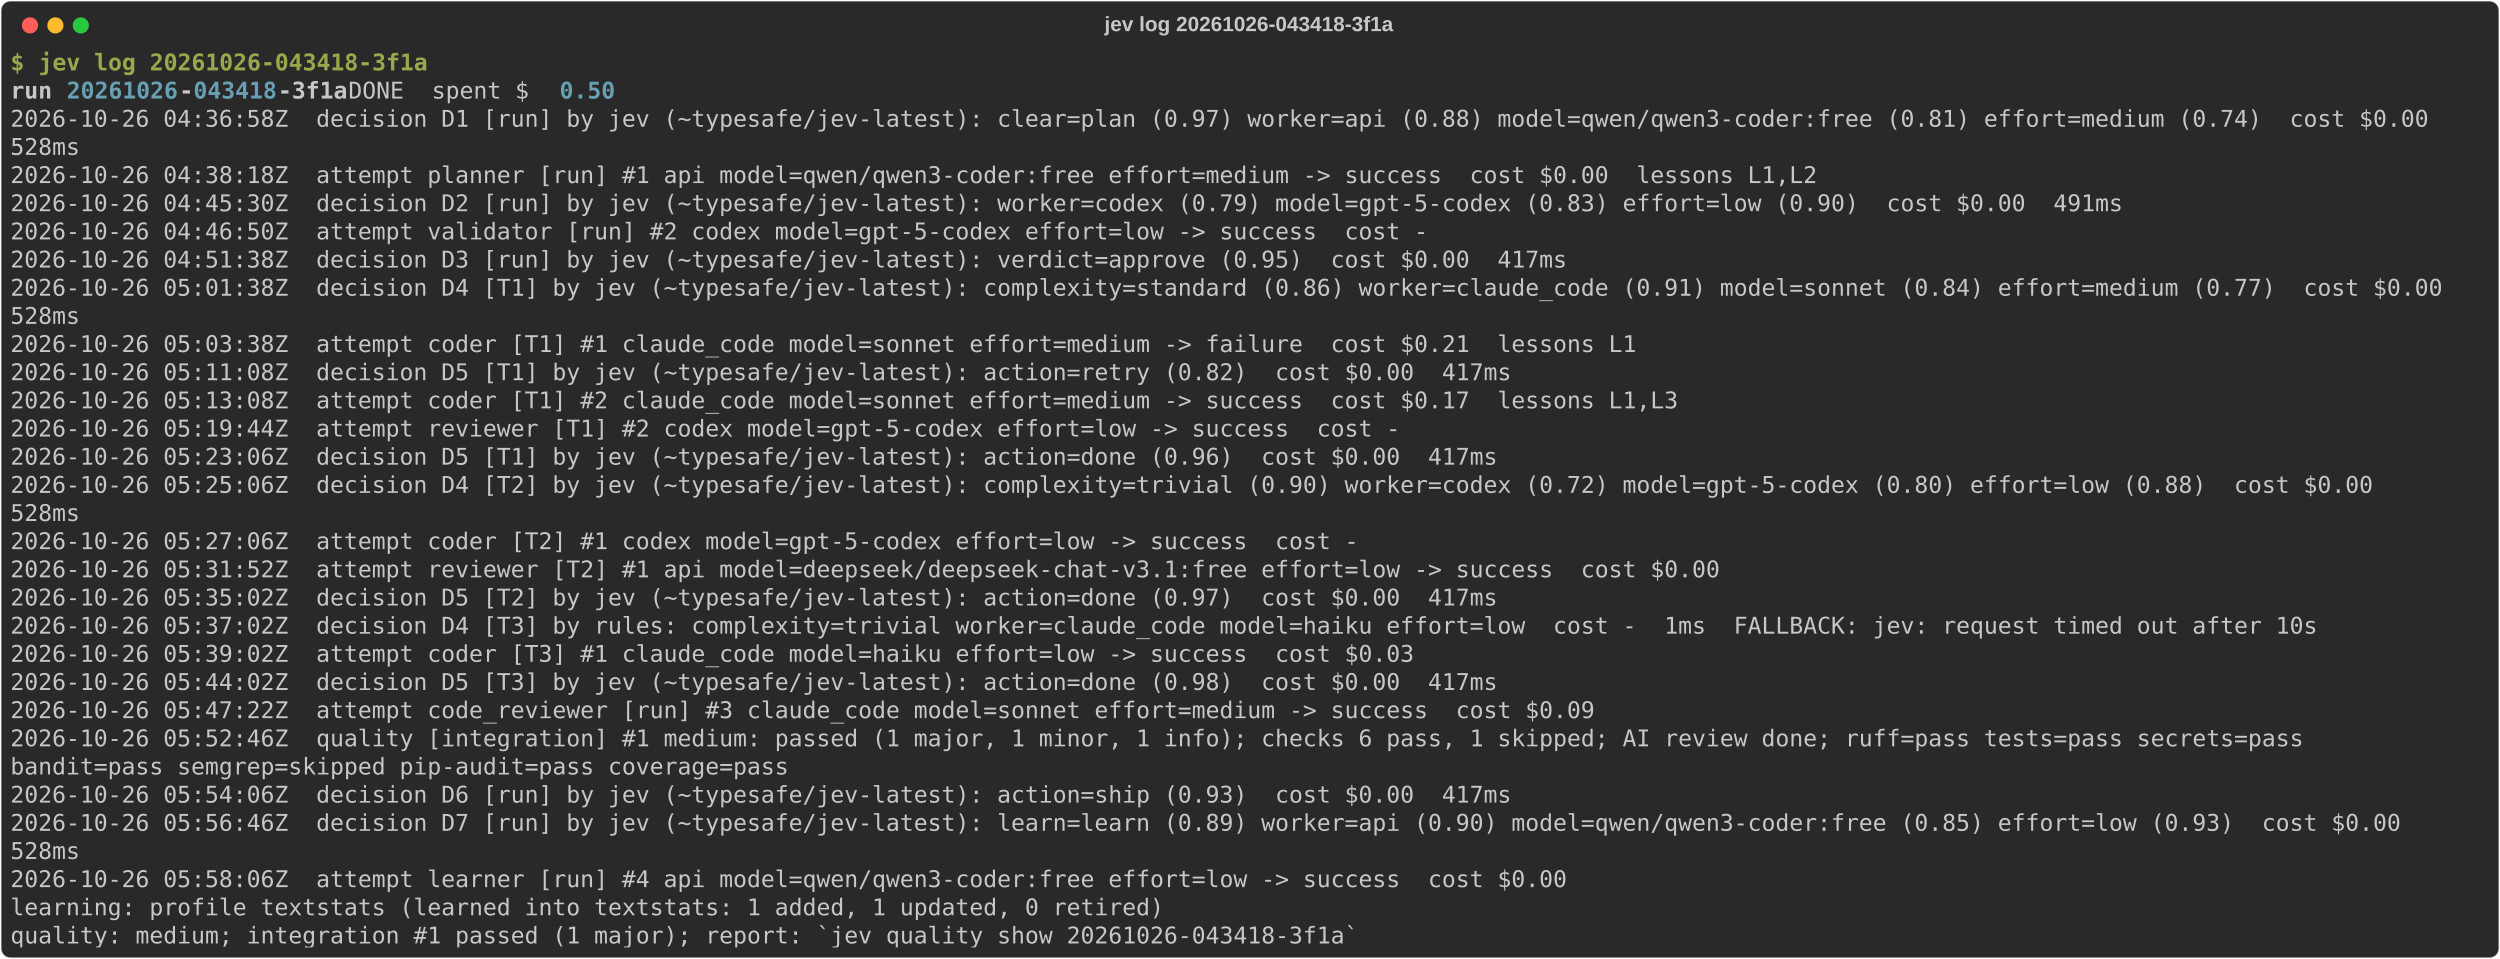
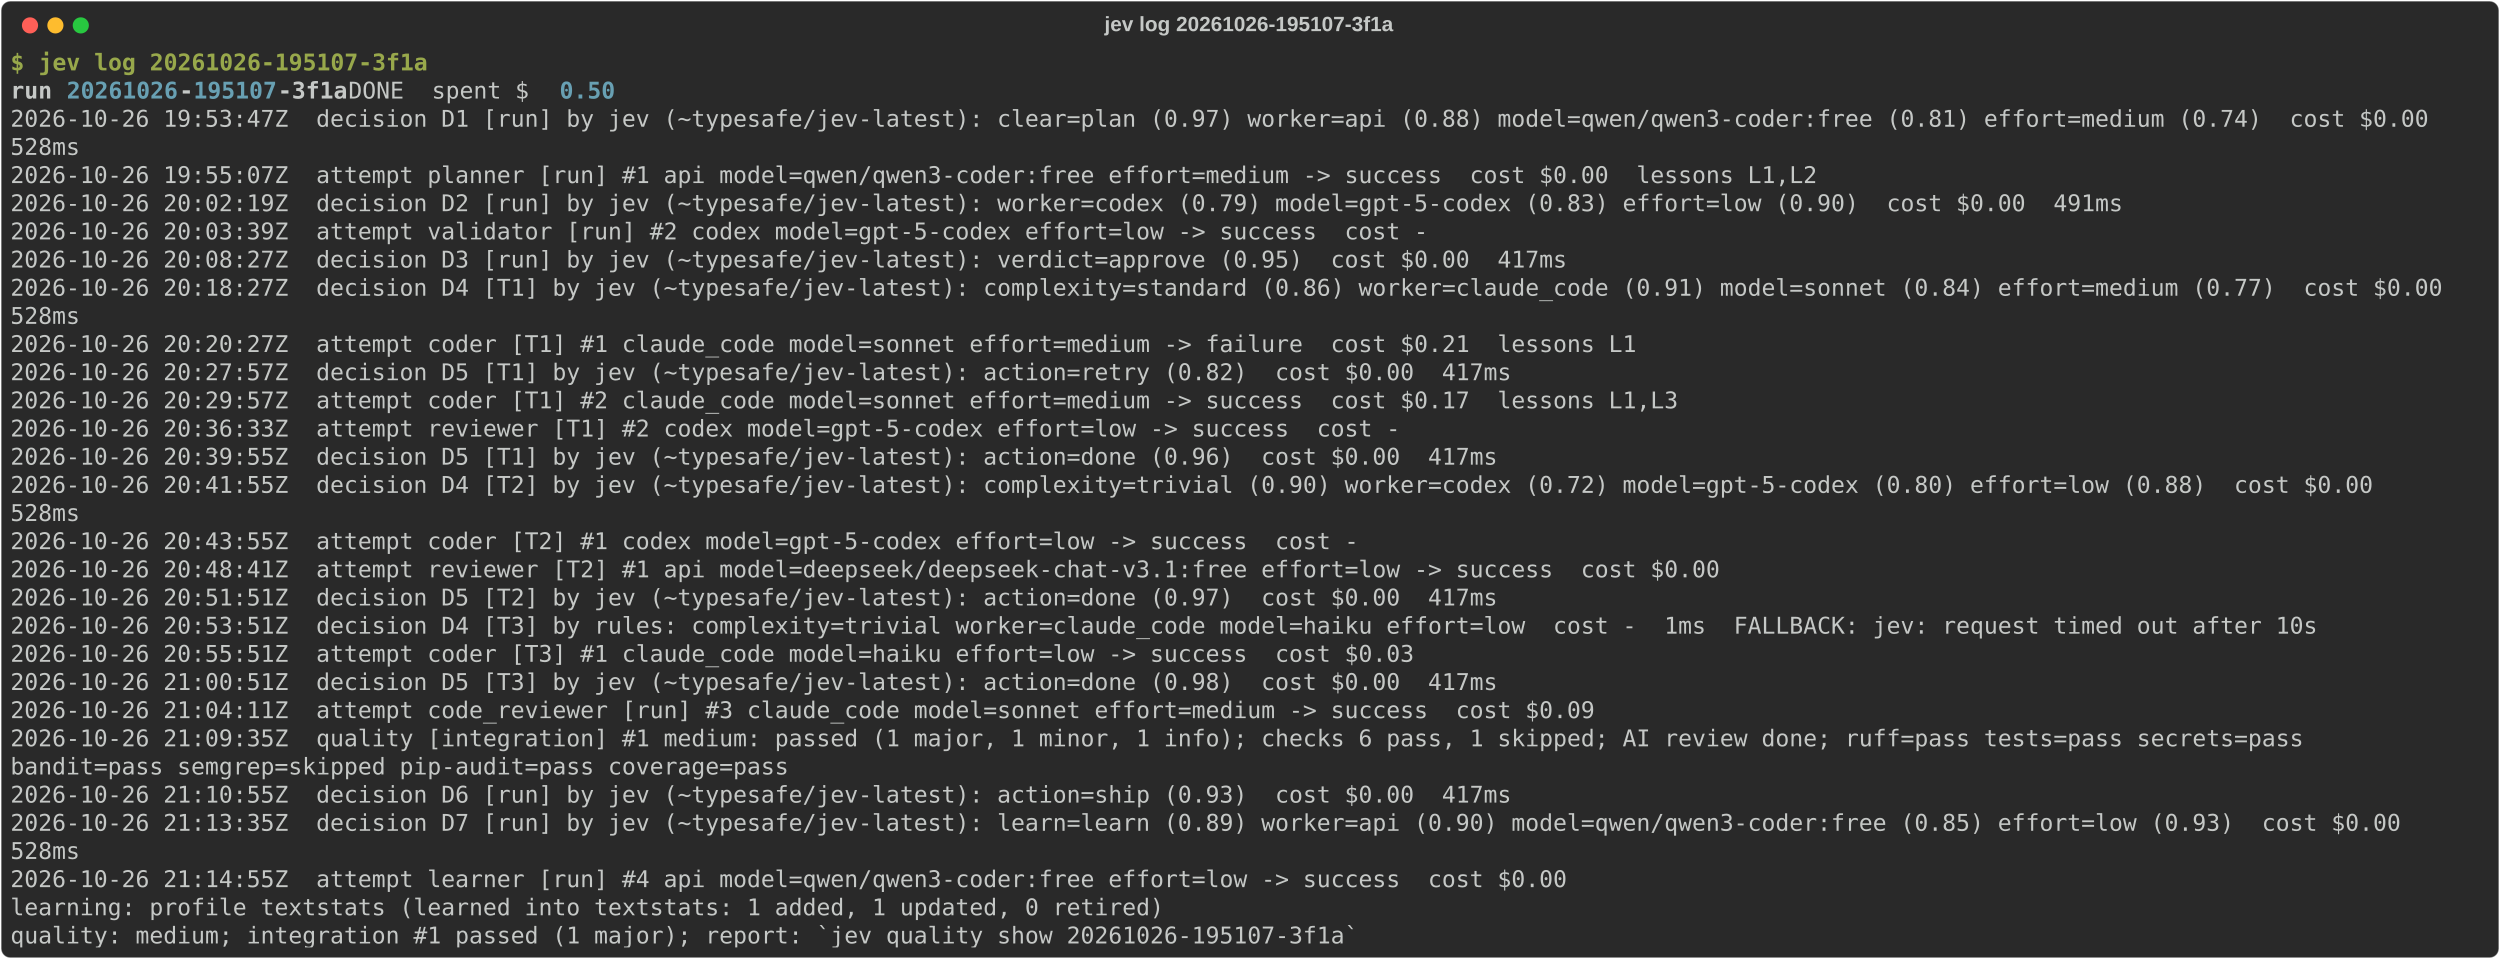
<svg xmlns="http://www.w3.org/2000/svg" class="rich-terminal" viewBox="0 0 2166 830.8">
  <style>

    @font-face {
        font-family: "Fira Code";
        src: local("FiraCode-Regular"),
                url("https://cdnjs.cloudflare.com/ajax/libs/firacode/6.2.0/woff2/FiraCode-Regular.woff2") format("woff2"),
                url("https://cdnjs.cloudflare.com/ajax/libs/firacode/6.2.0/woff/FiraCode-Regular.woff") format("woff");
        font-style: normal;
        font-weight: 400;
    }
    @font-face {
        font-family: "Fira Code";
        src: local("FiraCode-Bold"),
                url("https://cdnjs.cloudflare.com/ajax/libs/firacode/6.2.0/woff2/FiraCode-Bold.woff2") format("woff2"),
                url("https://cdnjs.cloudflare.com/ajax/libs/firacode/6.2.0/woff/FiraCode-Bold.woff") format("woff");
        font-style: bold;
        font-weight: 700;
    }

-     .terminal-2550190115-matrix {
+     .terminal-4123119634-matrix {
        font-family: Fira Code, monospace;
        font-size: 20px;
        line-height: 24.4px;
        font-variant-east-asian: full-width;
    }

-     .terminal-2550190115-title {
+     .terminal-4123119634-title {
        font-size: 18px;
        font-weight: bold;
        font-family: arial;
    }

-     .terminal-2550190115-r1 { fill: #98a84b;font-weight: bold }
- .terminal-2550190115-r2 { fill: #c5c8c6 }
- .terminal-2550190115-r3 { fill: #c5c8c6;font-weight: bold }
- .terminal-2550190115-r4 { fill: #68a0b3;font-weight: bold }
+     .terminal-4123119634-r1 { fill: #98a84b;font-weight: bold }
+ .terminal-4123119634-r2 { fill: #c5c8c6 }
+ .terminal-4123119634-r3 { fill: #c5c8c6;font-weight: bold }
+ .terminal-4123119634-r4 { fill: #68a0b3;font-weight: bold }
    </style>
  <defs>
-     <clipPath id="terminal-2550190115-clip-terminal">
+     <clipPath id="terminal-4123119634-clip-terminal">
      <rect x="0" y="0" width="2146.2" height="779.8" />
    </clipPath>
-     <clipPath id="terminal-2550190115-line-0">
+     <clipPath id="terminal-4123119634-line-0">
      <rect x="0" y="1.5" width="2147.2" height="24.65" />
    </clipPath>
-     <clipPath id="terminal-2550190115-line-1">
+     <clipPath id="terminal-4123119634-line-1">
      <rect x="0" y="25.9" width="2147.2" height="24.65" />
    </clipPath>
-     <clipPath id="terminal-2550190115-line-2">
+     <clipPath id="terminal-4123119634-line-2">
      <rect x="0" y="50.3" width="2147.2" height="24.65" />
    </clipPath>
-     <clipPath id="terminal-2550190115-line-3">
+     <clipPath id="terminal-4123119634-line-3">
      <rect x="0" y="74.7" width="2147.2" height="24.65" />
    </clipPath>
-     <clipPath id="terminal-2550190115-line-4">
+     <clipPath id="terminal-4123119634-line-4">
      <rect x="0" y="99.1" width="2147.2" height="24.65" />
    </clipPath>
-     <clipPath id="terminal-2550190115-line-5">
+     <clipPath id="terminal-4123119634-line-5">
      <rect x="0" y="123.5" width="2147.2" height="24.65" />
    </clipPath>
-     <clipPath id="terminal-2550190115-line-6">
+     <clipPath id="terminal-4123119634-line-6">
      <rect x="0" y="147.9" width="2147.2" height="24.65" />
    </clipPath>
-     <clipPath id="terminal-2550190115-line-7">
+     <clipPath id="terminal-4123119634-line-7">
      <rect x="0" y="172.3" width="2147.2" height="24.65" />
    </clipPath>
-     <clipPath id="terminal-2550190115-line-8">
+     <clipPath id="terminal-4123119634-line-8">
      <rect x="0" y="196.7" width="2147.2" height="24.65" />
    </clipPath>
-     <clipPath id="terminal-2550190115-line-9">
+     <clipPath id="terminal-4123119634-line-9">
      <rect x="0" y="221.1" width="2147.2" height="24.65" />
    </clipPath>
-     <clipPath id="terminal-2550190115-line-10">
+     <clipPath id="terminal-4123119634-line-10">
      <rect x="0" y="245.5" width="2147.2" height="24.65" />
    </clipPath>
-     <clipPath id="terminal-2550190115-line-11">
+     <clipPath id="terminal-4123119634-line-11">
      <rect x="0" y="269.9" width="2147.2" height="24.65" />
    </clipPath>
-     <clipPath id="terminal-2550190115-line-12">
+     <clipPath id="terminal-4123119634-line-12">
      <rect x="0" y="294.3" width="2147.2" height="24.65" />
    </clipPath>
-     <clipPath id="terminal-2550190115-line-13">
+     <clipPath id="terminal-4123119634-line-13">
      <rect x="0" y="318.7" width="2147.2" height="24.65" />
    </clipPath>
-     <clipPath id="terminal-2550190115-line-14">
+     <clipPath id="terminal-4123119634-line-14">
      <rect x="0" y="343.1" width="2147.2" height="24.65" />
    </clipPath>
-     <clipPath id="terminal-2550190115-line-15">
+     <clipPath id="terminal-4123119634-line-15">
      <rect x="0" y="367.5" width="2147.2" height="24.65" />
    </clipPath>
-     <clipPath id="terminal-2550190115-line-16">
+     <clipPath id="terminal-4123119634-line-16">
      <rect x="0" y="391.9" width="2147.2" height="24.65" />
    </clipPath>
-     <clipPath id="terminal-2550190115-line-17">
+     <clipPath id="terminal-4123119634-line-17">
      <rect x="0" y="416.3" width="2147.2" height="24.65" />
    </clipPath>
-     <clipPath id="terminal-2550190115-line-18">
+     <clipPath id="terminal-4123119634-line-18">
      <rect x="0" y="440.7" width="2147.2" height="24.65" />
    </clipPath>
-     <clipPath id="terminal-2550190115-line-19">
+     <clipPath id="terminal-4123119634-line-19">
      <rect x="0" y="465.1" width="2147.2" height="24.65" />
    </clipPath>
-     <clipPath id="terminal-2550190115-line-20">
+     <clipPath id="terminal-4123119634-line-20">
      <rect x="0" y="489.5" width="2147.2" height="24.65" />
    </clipPath>
-     <clipPath id="terminal-2550190115-line-21">
+     <clipPath id="terminal-4123119634-line-21">
      <rect x="0" y="513.9" width="2147.2" height="24.65" />
    </clipPath>
-     <clipPath id="terminal-2550190115-line-22">
+     <clipPath id="terminal-4123119634-line-22">
      <rect x="0" y="538.3" width="2147.2" height="24.65" />
    </clipPath>
-     <clipPath id="terminal-2550190115-line-23">
+     <clipPath id="terminal-4123119634-line-23">
      <rect x="0" y="562.7" width="2147.2" height="24.65" />
    </clipPath>
-     <clipPath id="terminal-2550190115-line-24">
+     <clipPath id="terminal-4123119634-line-24">
      <rect x="0" y="587.1" width="2147.2" height="24.65" />
    </clipPath>
-     <clipPath id="terminal-2550190115-line-25">
+     <clipPath id="terminal-4123119634-line-25">
      <rect x="0" y="611.5" width="2147.2" height="24.65" />
    </clipPath>
-     <clipPath id="terminal-2550190115-line-26">
+     <clipPath id="terminal-4123119634-line-26">
      <rect x="0" y="635.9" width="2147.2" height="24.65" />
    </clipPath>
-     <clipPath id="terminal-2550190115-line-27">
+     <clipPath id="terminal-4123119634-line-27">
      <rect x="0" y="660.3" width="2147.2" height="24.65" />
    </clipPath>
-     <clipPath id="terminal-2550190115-line-28">
+     <clipPath id="terminal-4123119634-line-28">
      <rect x="0" y="684.7" width="2147.2" height="24.65" />
    </clipPath>
-     <clipPath id="terminal-2550190115-line-29">
+     <clipPath id="terminal-4123119634-line-29">
      <rect x="0" y="709.1" width="2147.2" height="24.65" />
    </clipPath>
-     <clipPath id="terminal-2550190115-line-30">
+     <clipPath id="terminal-4123119634-line-30">
      <rect x="0" y="733.5" width="2147.2" height="24.65" />
    </clipPath>
  </defs>
  <rect fill="#292929" stroke="rgba(255,255,255,0.35)" stroke-width="1" x="1" y="1" width="2164" height="828.8" rx="8" />
-   <text class="terminal-2550190115-title" fill="#c5c8c6" text-anchor="middle" x="1082" y="27">jev log 20261026-043418-3f1a</text>
+   <text class="terminal-4123119634-title" fill="#c5c8c6" text-anchor="middle" x="1082" y="27">jev log 20261026-195107-3f1a</text>
  <g transform="translate(26,22)">
    <circle cx="0" cy="0" r="7" fill="#ff5f57" />
    <circle cx="22" cy="0" r="7" fill="#febc2e" />
    <circle cx="44" cy="0" r="7" fill="#28c840" />
  </g>
-   <g transform="translate(9, 41)" clip-path="url(#terminal-2550190115-clip-terminal)">
-     <g class="terminal-2550190115-matrix">
-       <text class="terminal-2550190115-r1" x="0" y="20" textLength="24.4" clip-path="url(#terminal-2550190115-line-0)">$ </text>
-       <text class="terminal-2550190115-r1" x="24.4" y="20" textLength="341.6" clip-path="url(#terminal-2550190115-line-0)">jev log 20261026-043418-3f1a</text>
-       <text class="terminal-2550190115-r2" x="2147.2" y="20" textLength="12.2" clip-path="url(#terminal-2550190115-line-0)">
- </text>
-       <text class="terminal-2550190115-r3" x="0" y="44.4" textLength="48.8" clip-path="url(#terminal-2550190115-line-1)">run </text>
-       <text class="terminal-2550190115-r4" x="48.8" y="44.4" textLength="97.6" clip-path="url(#terminal-2550190115-line-1)">20261026</text>
-       <text class="terminal-2550190115-r3" x="146.4" y="44.4" textLength="12.2" clip-path="url(#terminal-2550190115-line-1)">-</text>
-       <text class="terminal-2550190115-r4" x="158.6" y="44.4" textLength="73.2" clip-path="url(#terminal-2550190115-line-1)">043418</text>
-       <text class="terminal-2550190115-r3" x="231.8" y="44.4" textLength="61" clip-path="url(#terminal-2550190115-line-1)">-3f1a</text>
-       <text class="terminal-2550190115-r2" x="292.8" y="44.4" textLength="183" clip-path="url(#terminal-2550190115-line-1)">  DONE  spent $</text>
-       <text class="terminal-2550190115-r4" x="475.8" y="44.4" textLength="48.8" clip-path="url(#terminal-2550190115-line-1)">0.50</text>
-       <text class="terminal-2550190115-r2" x="2147.2" y="44.4" textLength="12.2" clip-path="url(#terminal-2550190115-line-1)">
- </text>
-       <text class="terminal-2550190115-r2" x="0" y="68.8" textLength="2147.2" clip-path="url(#terminal-2550190115-line-2)">2026-10-26 04:36:58Z  decision D1 [run] by jev (~typesafe/jev-latest): clear=plan (0.97) worker=api (0.88) model=qwen/qwen3-coder:free (0.81) effort=medium (0.74)  cost $0.00  </text>
-       <text class="terminal-2550190115-r2" x="2147.2" y="68.8" textLength="12.2" clip-path="url(#terminal-2550190115-line-2)">
- </text>
-       <text class="terminal-2550190115-r2" x="0" y="93.2" textLength="61" clip-path="url(#terminal-2550190115-line-3)">528ms</text>
-       <text class="terminal-2550190115-r2" x="2147.2" y="93.2" textLength="12.2" clip-path="url(#terminal-2550190115-line-3)">
- </text>
-       <text class="terminal-2550190115-r2" x="0" y="117.6" textLength="1586" clip-path="url(#terminal-2550190115-line-4)">2026-10-26 04:38:18Z  attempt planner [run] #1 api model=qwen/qwen3-coder:free effort=medium -&gt; success  cost $0.00  lessons L1,L2</text>
-       <text class="terminal-2550190115-r2" x="2147.2" y="117.6" textLength="12.2" clip-path="url(#terminal-2550190115-line-4)">
- </text>
-       <text class="terminal-2550190115-r2" x="0" y="142" textLength="1854.4" clip-path="url(#terminal-2550190115-line-5)">2026-10-26 04:45:30Z  decision D2 [run] by jev (~typesafe/jev-latest): worker=codex (0.79) model=gpt-5-codex (0.83) effort=low (0.90)  cost $0.00  491ms</text>
-       <text class="terminal-2550190115-r2" x="2147.2" y="142" textLength="12.2" clip-path="url(#terminal-2550190115-line-5)">
- </text>
-       <text class="terminal-2550190115-r2" x="0" y="166.4" textLength="1244.4" clip-path="url(#terminal-2550190115-line-6)">2026-10-26 04:46:50Z  attempt validator [run] #2 codex model=gpt-5-codex effort=low -&gt; success  cost -</text>
-       <text class="terminal-2550190115-r2" x="2147.2" y="166.4" textLength="12.2" clip-path="url(#terminal-2550190115-line-6)">
- </text>
-       <text class="terminal-2550190115-r2" x="0" y="190.8" textLength="1366.4" clip-path="url(#terminal-2550190115-line-7)">2026-10-26 04:51:38Z  decision D3 [run] by jev (~typesafe/jev-latest): verdict=approve (0.95)  cost $0.00  417ms</text>
-       <text class="terminal-2550190115-r2" x="2147.2" y="190.8" textLength="12.2" clip-path="url(#terminal-2550190115-line-7)">
- </text>
-       <text class="terminal-2550190115-r2" x="0" y="215.2" textLength="2147.2" clip-path="url(#terminal-2550190115-line-8)">2026-10-26 05:01:38Z  decision D4 [T1] by jev (~typesafe/jev-latest): complexity=standard (0.86) worker=claude_code (0.91) model=sonnet (0.84) effort=medium (0.77)  cost $0.00 </text>
-       <text class="terminal-2550190115-r2" x="2147.2" y="215.2" textLength="12.2" clip-path="url(#terminal-2550190115-line-8)">
- </text>
-       <text class="terminal-2550190115-r2" x="0" y="239.6" textLength="61" clip-path="url(#terminal-2550190115-line-9)">528ms</text>
-       <text class="terminal-2550190115-r2" x="2147.2" y="239.6" textLength="12.2" clip-path="url(#terminal-2550190115-line-9)">
- </text>
-       <text class="terminal-2550190115-r2" x="0" y="264" textLength="1427.4" clip-path="url(#terminal-2550190115-line-10)">2026-10-26 05:03:38Z  attempt coder [T1] #1 claude_code model=sonnet effort=medium -&gt; failure  cost $0.21  lessons L1</text>
-       <text class="terminal-2550190115-r2" x="2147.2" y="264" textLength="12.2" clip-path="url(#terminal-2550190115-line-10)">
- </text>
-       <text class="terminal-2550190115-r2" x="0" y="288.4" textLength="1317.6" clip-path="url(#terminal-2550190115-line-11)">2026-10-26 05:11:08Z  decision D5 [T1] by jev (~typesafe/jev-latest): action=retry (0.82)  cost $0.00  417ms</text>
-       <text class="terminal-2550190115-r2" x="2147.2" y="288.4" textLength="12.2" clip-path="url(#terminal-2550190115-line-11)">
- </text>
-       <text class="terminal-2550190115-r2" x="0" y="312.8" textLength="1464" clip-path="url(#terminal-2550190115-line-12)">2026-10-26 05:13:08Z  attempt coder [T1] #2 claude_code model=sonnet effort=medium -&gt; success  cost $0.17  lessons L1,L3</text>
-       <text class="terminal-2550190115-r2" x="2147.2" y="312.8" textLength="12.2" clip-path="url(#terminal-2550190115-line-12)">
- </text>
-       <text class="terminal-2550190115-r2" x="0" y="337.2" textLength="1220" clip-path="url(#terminal-2550190115-line-13)">2026-10-26 05:19:44Z  attempt reviewer [T1] #2 codex model=gpt-5-codex effort=low -&gt; success  cost -</text>
-       <text class="terminal-2550190115-r2" x="2147.2" y="337.2" textLength="12.2" clip-path="url(#terminal-2550190115-line-13)">
- </text>
-       <text class="terminal-2550190115-r2" x="0" y="361.6" textLength="1305.4" clip-path="url(#terminal-2550190115-line-14)">2026-10-26 05:23:06Z  decision D5 [T1] by jev (~typesafe/jev-latest): action=done (0.96)  cost $0.00  417ms</text>
-       <text class="terminal-2550190115-r2" x="2147.2" y="361.6" textLength="12.2" clip-path="url(#terminal-2550190115-line-14)">
- </text>
-       <text class="terminal-2550190115-r2" x="0" y="386" textLength="2098.4" clip-path="url(#terminal-2550190115-line-15)">2026-10-26 05:25:06Z  decision D4 [T2] by jev (~typesafe/jev-latest): complexity=trivial (0.90) worker=codex (0.72) model=gpt-5-codex (0.80) effort=low (0.88)  cost $0.00  </text>
-       <text class="terminal-2550190115-r2" x="2147.2" y="386" textLength="12.2" clip-path="url(#terminal-2550190115-line-15)">
- </text>
-       <text class="terminal-2550190115-r2" x="0" y="410.4" textLength="61" clip-path="url(#terminal-2550190115-line-16)">528ms</text>
-       <text class="terminal-2550190115-r2" x="2147.2" y="410.4" textLength="12.2" clip-path="url(#terminal-2550190115-line-16)">
- </text>
-       <text class="terminal-2550190115-r2" x="0" y="434.8" textLength="1183.4" clip-path="url(#terminal-2550190115-line-17)">2026-10-26 05:27:06Z  attempt coder [T2] #1 codex model=gpt-5-codex effort=low -&gt; success  cost -</text>
-       <text class="terminal-2550190115-r2" x="2147.2" y="434.8" textLength="12.2" clip-path="url(#terminal-2550190115-line-17)">
- </text>
-       <text class="terminal-2550190115-r2" x="0" y="459.2" textLength="1500.6" clip-path="url(#terminal-2550190115-line-18)">2026-10-26 05:31:52Z  attempt reviewer [T2] #1 api model=deepseek/deepseek-chat-v3.1:free effort=low -&gt; success  cost $0.00</text>
-       <text class="terminal-2550190115-r2" x="2147.2" y="459.2" textLength="12.2" clip-path="url(#terminal-2550190115-line-18)">
- </text>
-       <text class="terminal-2550190115-r2" x="0" y="483.6" textLength="1305.4" clip-path="url(#terminal-2550190115-line-19)">2026-10-26 05:35:02Z  decision D5 [T2] by jev (~typesafe/jev-latest): action=done (0.97)  cost $0.00  417ms</text>
-       <text class="terminal-2550190115-r2" x="2147.2" y="483.6" textLength="12.2" clip-path="url(#terminal-2550190115-line-19)">
- </text>
-       <text class="terminal-2550190115-r2" x="0" y="508" textLength="2025.2" clip-path="url(#terminal-2550190115-line-20)">2026-10-26 05:37:02Z  decision D4 [T3] by rules: complexity=trivial worker=claude_code model=haiku effort=low  cost -  1ms  FALLBACK: jev: request timed out after 10s</text>
-       <text class="terminal-2550190115-r2" x="2147.2" y="508" textLength="12.2" clip-path="url(#terminal-2550190115-line-20)">
- </text>
-       <text class="terminal-2550190115-r2" x="0" y="532.4" textLength="1232.2" clip-path="url(#terminal-2550190115-line-21)">2026-10-26 05:39:02Z  attempt coder [T3] #1 claude_code model=haiku effort=low -&gt; success  cost $0.03</text>
-       <text class="terminal-2550190115-r2" x="2147.2" y="532.4" textLength="12.2" clip-path="url(#terminal-2550190115-line-21)">
- </text>
-       <text class="terminal-2550190115-r2" x="0" y="556.8" textLength="1305.4" clip-path="url(#terminal-2550190115-line-22)">2026-10-26 05:44:02Z  decision D5 [T3] by jev (~typesafe/jev-latest): action=done (0.98)  cost $0.00  417ms</text>
-       <text class="terminal-2550190115-r2" x="2147.2" y="556.8" textLength="12.2" clip-path="url(#terminal-2550190115-line-22)">
- </text>
-       <text class="terminal-2550190115-r2" x="0" y="581.2" textLength="1390.8" clip-path="url(#terminal-2550190115-line-23)">2026-10-26 05:47:22Z  attempt code_reviewer [run] #3 claude_code model=sonnet effort=medium -&gt; success  cost $0.09</text>
-       <text class="terminal-2550190115-r2" x="2147.2" y="581.2" textLength="12.2" clip-path="url(#terminal-2550190115-line-23)">
- </text>
-       <text class="terminal-2550190115-r2" x="0" y="605.6" textLength="2025.2" clip-path="url(#terminal-2550190115-line-24)">2026-10-26 05:52:46Z  quality [integration] #1 medium: passed (1 major, 1 minor, 1 info); checks 6 pass, 1 skipped; AI review done; ruff=pass tests=pass secrets=pass </text>
-       <text class="terminal-2550190115-r2" x="2147.2" y="605.6" textLength="12.2" clip-path="url(#terminal-2550190115-line-24)">
- </text>
-       <text class="terminal-2550190115-r2" x="0" y="630" textLength="683.2" clip-path="url(#terminal-2550190115-line-25)">bandit=pass semgrep=skipped pip-audit=pass coverage=pass</text>
-       <text class="terminal-2550190115-r2" x="2147.2" y="630" textLength="12.2" clip-path="url(#terminal-2550190115-line-25)">
- </text>
-       <text class="terminal-2550190115-r2" x="0" y="654.4" textLength="1317.6" clip-path="url(#terminal-2550190115-line-26)">2026-10-26 05:54:06Z  decision D6 [run] by jev (~typesafe/jev-latest): action=ship (0.93)  cost $0.00  417ms</text>
-       <text class="terminal-2550190115-r2" x="2147.2" y="654.4" textLength="12.2" clip-path="url(#terminal-2550190115-line-26)">
- </text>
-       <text class="terminal-2550190115-r2" x="0" y="678.8" textLength="2122.8" clip-path="url(#terminal-2550190115-line-27)">2026-10-26 05:56:46Z  decision D7 [run] by jev (~typesafe/jev-latest): learn=learn (0.89) worker=api (0.90) model=qwen/qwen3-coder:free (0.85) effort=low (0.93)  cost $0.00  </text>
-       <text class="terminal-2550190115-r2" x="2147.2" y="678.8" textLength="12.2" clip-path="url(#terminal-2550190115-line-27)">
- </text>
-       <text class="terminal-2550190115-r2" x="0" y="703.2" textLength="61" clip-path="url(#terminal-2550190115-line-28)">528ms</text>
-       <text class="terminal-2550190115-r2" x="2147.2" y="703.2" textLength="12.2" clip-path="url(#terminal-2550190115-line-28)">
- </text>
-       <text class="terminal-2550190115-r2" x="0" y="727.6" textLength="1366.4" clip-path="url(#terminal-2550190115-line-29)">2026-10-26 05:58:06Z  attempt learner [run] #4 api model=qwen/qwen3-coder:free effort=low -&gt; success  cost $0.00</text>
-       <text class="terminal-2550190115-r2" x="2147.2" y="727.6" textLength="12.2" clip-path="url(#terminal-2550190115-line-29)">
- </text>
-       <text class="terminal-2550190115-r2" x="0" y="752" textLength="1012.6" clip-path="url(#terminal-2550190115-line-30)">learning: profile textstats (learned into textstats: 1 added, 1 updated, 0 retired)</text>
-       <text class="terminal-2550190115-r2" x="2147.2" y="752" textLength="12.2" clip-path="url(#terminal-2550190115-line-30)">
- </text>
-       <text class="terminal-2550190115-r2" x="0" y="776.4" textLength="1183.4" clip-path="url(#terminal-2550190115-line-31)">quality: medium; integration #1 passed (1 major); report: `jev quality show 20261026-043418-3f1a`</text>
-       <text class="terminal-2550190115-r2" x="2147.2" y="776.4" textLength="12.2" clip-path="url(#terminal-2550190115-line-31)">
+   <g transform="translate(9, 41)" clip-path="url(#terminal-4123119634-clip-terminal)">
+     <g class="terminal-4123119634-matrix">
+       <text class="terminal-4123119634-r1" x="0" y="20" textLength="24.4" clip-path="url(#terminal-4123119634-line-0)">$ </text>
+       <text class="terminal-4123119634-r1" x="24.4" y="20" textLength="341.6" clip-path="url(#terminal-4123119634-line-0)">jev log 20261026-195107-3f1a</text>
+       <text class="terminal-4123119634-r2" x="2147.2" y="20" textLength="12.2" clip-path="url(#terminal-4123119634-line-0)">
+ </text>
+       <text class="terminal-4123119634-r3" x="0" y="44.4" textLength="48.8" clip-path="url(#terminal-4123119634-line-1)">run </text>
+       <text class="terminal-4123119634-r4" x="48.8" y="44.4" textLength="97.6" clip-path="url(#terminal-4123119634-line-1)">20261026</text>
+       <text class="terminal-4123119634-r3" x="146.4" y="44.4" textLength="12.2" clip-path="url(#terminal-4123119634-line-1)">-</text>
+       <text class="terminal-4123119634-r4" x="158.6" y="44.4" textLength="73.2" clip-path="url(#terminal-4123119634-line-1)">195107</text>
+       <text class="terminal-4123119634-r3" x="231.8" y="44.4" textLength="61" clip-path="url(#terminal-4123119634-line-1)">-3f1a</text>
+       <text class="terminal-4123119634-r2" x="292.8" y="44.4" textLength="183" clip-path="url(#terminal-4123119634-line-1)">  DONE  spent $</text>
+       <text class="terminal-4123119634-r4" x="475.8" y="44.4" textLength="48.8" clip-path="url(#terminal-4123119634-line-1)">0.50</text>
+       <text class="terminal-4123119634-r2" x="2147.2" y="44.4" textLength="12.2" clip-path="url(#terminal-4123119634-line-1)">
+ </text>
+       <text class="terminal-4123119634-r2" x="0" y="68.8" textLength="2147.2" clip-path="url(#terminal-4123119634-line-2)">2026-10-26 19:53:47Z  decision D1 [run] by jev (~typesafe/jev-latest): clear=plan (0.97) worker=api (0.88) model=qwen/qwen3-coder:free (0.81) effort=medium (0.74)  cost $0.00  </text>
+       <text class="terminal-4123119634-r2" x="2147.2" y="68.8" textLength="12.2" clip-path="url(#terminal-4123119634-line-2)">
+ </text>
+       <text class="terminal-4123119634-r2" x="0" y="93.2" textLength="61" clip-path="url(#terminal-4123119634-line-3)">528ms</text>
+       <text class="terminal-4123119634-r2" x="2147.2" y="93.2" textLength="12.2" clip-path="url(#terminal-4123119634-line-3)">
+ </text>
+       <text class="terminal-4123119634-r2" x="0" y="117.6" textLength="1586" clip-path="url(#terminal-4123119634-line-4)">2026-10-26 19:55:07Z  attempt planner [run] #1 api model=qwen/qwen3-coder:free effort=medium -&gt; success  cost $0.00  lessons L1,L2</text>
+       <text class="terminal-4123119634-r2" x="2147.2" y="117.6" textLength="12.2" clip-path="url(#terminal-4123119634-line-4)">
+ </text>
+       <text class="terminal-4123119634-r2" x="0" y="142" textLength="1854.4" clip-path="url(#terminal-4123119634-line-5)">2026-10-26 20:02:19Z  decision D2 [run] by jev (~typesafe/jev-latest): worker=codex (0.79) model=gpt-5-codex (0.83) effort=low (0.90)  cost $0.00  491ms</text>
+       <text class="terminal-4123119634-r2" x="2147.2" y="142" textLength="12.2" clip-path="url(#terminal-4123119634-line-5)">
+ </text>
+       <text class="terminal-4123119634-r2" x="0" y="166.4" textLength="1244.4" clip-path="url(#terminal-4123119634-line-6)">2026-10-26 20:03:39Z  attempt validator [run] #2 codex model=gpt-5-codex effort=low -&gt; success  cost -</text>
+       <text class="terminal-4123119634-r2" x="2147.2" y="166.4" textLength="12.2" clip-path="url(#terminal-4123119634-line-6)">
+ </text>
+       <text class="terminal-4123119634-r2" x="0" y="190.8" textLength="1366.4" clip-path="url(#terminal-4123119634-line-7)">2026-10-26 20:08:27Z  decision D3 [run] by jev (~typesafe/jev-latest): verdict=approve (0.95)  cost $0.00  417ms</text>
+       <text class="terminal-4123119634-r2" x="2147.2" y="190.8" textLength="12.2" clip-path="url(#terminal-4123119634-line-7)">
+ </text>
+       <text class="terminal-4123119634-r2" x="0" y="215.2" textLength="2147.2" clip-path="url(#terminal-4123119634-line-8)">2026-10-26 20:18:27Z  decision D4 [T1] by jev (~typesafe/jev-latest): complexity=standard (0.86) worker=claude_code (0.91) model=sonnet (0.84) effort=medium (0.77)  cost $0.00 </text>
+       <text class="terminal-4123119634-r2" x="2147.2" y="215.2" textLength="12.2" clip-path="url(#terminal-4123119634-line-8)">
+ </text>
+       <text class="terminal-4123119634-r2" x="0" y="239.6" textLength="61" clip-path="url(#terminal-4123119634-line-9)">528ms</text>
+       <text class="terminal-4123119634-r2" x="2147.2" y="239.6" textLength="12.2" clip-path="url(#terminal-4123119634-line-9)">
+ </text>
+       <text class="terminal-4123119634-r2" x="0" y="264" textLength="1427.4" clip-path="url(#terminal-4123119634-line-10)">2026-10-26 20:20:27Z  attempt coder [T1] #1 claude_code model=sonnet effort=medium -&gt; failure  cost $0.21  lessons L1</text>
+       <text class="terminal-4123119634-r2" x="2147.2" y="264" textLength="12.2" clip-path="url(#terminal-4123119634-line-10)">
+ </text>
+       <text class="terminal-4123119634-r2" x="0" y="288.4" textLength="1317.6" clip-path="url(#terminal-4123119634-line-11)">2026-10-26 20:27:57Z  decision D5 [T1] by jev (~typesafe/jev-latest): action=retry (0.82)  cost $0.00  417ms</text>
+       <text class="terminal-4123119634-r2" x="2147.2" y="288.4" textLength="12.2" clip-path="url(#terminal-4123119634-line-11)">
+ </text>
+       <text class="terminal-4123119634-r2" x="0" y="312.8" textLength="1464" clip-path="url(#terminal-4123119634-line-12)">2026-10-26 20:29:57Z  attempt coder [T1] #2 claude_code model=sonnet effort=medium -&gt; success  cost $0.17  lessons L1,L3</text>
+       <text class="terminal-4123119634-r2" x="2147.2" y="312.8" textLength="12.2" clip-path="url(#terminal-4123119634-line-12)">
+ </text>
+       <text class="terminal-4123119634-r2" x="0" y="337.2" textLength="1220" clip-path="url(#terminal-4123119634-line-13)">2026-10-26 20:36:33Z  attempt reviewer [T1] #2 codex model=gpt-5-codex effort=low -&gt; success  cost -</text>
+       <text class="terminal-4123119634-r2" x="2147.2" y="337.2" textLength="12.2" clip-path="url(#terminal-4123119634-line-13)">
+ </text>
+       <text class="terminal-4123119634-r2" x="0" y="361.6" textLength="1305.4" clip-path="url(#terminal-4123119634-line-14)">2026-10-26 20:39:55Z  decision D5 [T1] by jev (~typesafe/jev-latest): action=done (0.96)  cost $0.00  417ms</text>
+       <text class="terminal-4123119634-r2" x="2147.2" y="361.6" textLength="12.2" clip-path="url(#terminal-4123119634-line-14)">
+ </text>
+       <text class="terminal-4123119634-r2" x="0" y="386" textLength="2098.4" clip-path="url(#terminal-4123119634-line-15)">2026-10-26 20:41:55Z  decision D4 [T2] by jev (~typesafe/jev-latest): complexity=trivial (0.90) worker=codex (0.72) model=gpt-5-codex (0.80) effort=low (0.88)  cost $0.00  </text>
+       <text class="terminal-4123119634-r2" x="2147.2" y="386" textLength="12.2" clip-path="url(#terminal-4123119634-line-15)">
+ </text>
+       <text class="terminal-4123119634-r2" x="0" y="410.4" textLength="61" clip-path="url(#terminal-4123119634-line-16)">528ms</text>
+       <text class="terminal-4123119634-r2" x="2147.2" y="410.4" textLength="12.2" clip-path="url(#terminal-4123119634-line-16)">
+ </text>
+       <text class="terminal-4123119634-r2" x="0" y="434.8" textLength="1183.4" clip-path="url(#terminal-4123119634-line-17)">2026-10-26 20:43:55Z  attempt coder [T2] #1 codex model=gpt-5-codex effort=low -&gt; success  cost -</text>
+       <text class="terminal-4123119634-r2" x="2147.2" y="434.8" textLength="12.2" clip-path="url(#terminal-4123119634-line-17)">
+ </text>
+       <text class="terminal-4123119634-r2" x="0" y="459.2" textLength="1500.6" clip-path="url(#terminal-4123119634-line-18)">2026-10-26 20:48:41Z  attempt reviewer [T2] #1 api model=deepseek/deepseek-chat-v3.1:free effort=low -&gt; success  cost $0.00</text>
+       <text class="terminal-4123119634-r2" x="2147.2" y="459.2" textLength="12.2" clip-path="url(#terminal-4123119634-line-18)">
+ </text>
+       <text class="terminal-4123119634-r2" x="0" y="483.6" textLength="1305.4" clip-path="url(#terminal-4123119634-line-19)">2026-10-26 20:51:51Z  decision D5 [T2] by jev (~typesafe/jev-latest): action=done (0.97)  cost $0.00  417ms</text>
+       <text class="terminal-4123119634-r2" x="2147.2" y="483.6" textLength="12.2" clip-path="url(#terminal-4123119634-line-19)">
+ </text>
+       <text class="terminal-4123119634-r2" x="0" y="508" textLength="2025.2" clip-path="url(#terminal-4123119634-line-20)">2026-10-26 20:53:51Z  decision D4 [T3] by rules: complexity=trivial worker=claude_code model=haiku effort=low  cost -  1ms  FALLBACK: jev: request timed out after 10s</text>
+       <text class="terminal-4123119634-r2" x="2147.2" y="508" textLength="12.2" clip-path="url(#terminal-4123119634-line-20)">
+ </text>
+       <text class="terminal-4123119634-r2" x="0" y="532.4" textLength="1232.2" clip-path="url(#terminal-4123119634-line-21)">2026-10-26 20:55:51Z  attempt coder [T3] #1 claude_code model=haiku effort=low -&gt; success  cost $0.03</text>
+       <text class="terminal-4123119634-r2" x="2147.2" y="532.4" textLength="12.2" clip-path="url(#terminal-4123119634-line-21)">
+ </text>
+       <text class="terminal-4123119634-r2" x="0" y="556.8" textLength="1305.4" clip-path="url(#terminal-4123119634-line-22)">2026-10-26 21:00:51Z  decision D5 [T3] by jev (~typesafe/jev-latest): action=done (0.98)  cost $0.00  417ms</text>
+       <text class="terminal-4123119634-r2" x="2147.2" y="556.8" textLength="12.2" clip-path="url(#terminal-4123119634-line-22)">
+ </text>
+       <text class="terminal-4123119634-r2" x="0" y="581.2" textLength="1390.8" clip-path="url(#terminal-4123119634-line-23)">2026-10-26 21:04:11Z  attempt code_reviewer [run] #3 claude_code model=sonnet effort=medium -&gt; success  cost $0.09</text>
+       <text class="terminal-4123119634-r2" x="2147.2" y="581.2" textLength="12.2" clip-path="url(#terminal-4123119634-line-23)">
+ </text>
+       <text class="terminal-4123119634-r2" x="0" y="605.6" textLength="2025.2" clip-path="url(#terminal-4123119634-line-24)">2026-10-26 21:09:35Z  quality [integration] #1 medium: passed (1 major, 1 minor, 1 info); checks 6 pass, 1 skipped; AI review done; ruff=pass tests=pass secrets=pass </text>
+       <text class="terminal-4123119634-r2" x="2147.2" y="605.6" textLength="12.2" clip-path="url(#terminal-4123119634-line-24)">
+ </text>
+       <text class="terminal-4123119634-r2" x="0" y="630" textLength="683.2" clip-path="url(#terminal-4123119634-line-25)">bandit=pass semgrep=skipped pip-audit=pass coverage=pass</text>
+       <text class="terminal-4123119634-r2" x="2147.2" y="630" textLength="12.2" clip-path="url(#terminal-4123119634-line-25)">
+ </text>
+       <text class="terminal-4123119634-r2" x="0" y="654.4" textLength="1317.6" clip-path="url(#terminal-4123119634-line-26)">2026-10-26 21:10:55Z  decision D6 [run] by jev (~typesafe/jev-latest): action=ship (0.93)  cost $0.00  417ms</text>
+       <text class="terminal-4123119634-r2" x="2147.2" y="654.4" textLength="12.2" clip-path="url(#terminal-4123119634-line-26)">
+ </text>
+       <text class="terminal-4123119634-r2" x="0" y="678.8" textLength="2122.8" clip-path="url(#terminal-4123119634-line-27)">2026-10-26 21:13:35Z  decision D7 [run] by jev (~typesafe/jev-latest): learn=learn (0.89) worker=api (0.90) model=qwen/qwen3-coder:free (0.85) effort=low (0.93)  cost $0.00  </text>
+       <text class="terminal-4123119634-r2" x="2147.2" y="678.8" textLength="12.2" clip-path="url(#terminal-4123119634-line-27)">
+ </text>
+       <text class="terminal-4123119634-r2" x="0" y="703.2" textLength="61" clip-path="url(#terminal-4123119634-line-28)">528ms</text>
+       <text class="terminal-4123119634-r2" x="2147.2" y="703.2" textLength="12.2" clip-path="url(#terminal-4123119634-line-28)">
+ </text>
+       <text class="terminal-4123119634-r2" x="0" y="727.6" textLength="1366.4" clip-path="url(#terminal-4123119634-line-29)">2026-10-26 21:14:55Z  attempt learner [run] #4 api model=qwen/qwen3-coder:free effort=low -&gt; success  cost $0.00</text>
+       <text class="terminal-4123119634-r2" x="2147.2" y="727.6" textLength="12.2" clip-path="url(#terminal-4123119634-line-29)">
+ </text>
+       <text class="terminal-4123119634-r2" x="0" y="752" textLength="1012.6" clip-path="url(#terminal-4123119634-line-30)">learning: profile textstats (learned into textstats: 1 added, 1 updated, 0 retired)</text>
+       <text class="terminal-4123119634-r2" x="2147.2" y="752" textLength="12.2" clip-path="url(#terminal-4123119634-line-30)">
+ </text>
+       <text class="terminal-4123119634-r2" x="0" y="776.4" textLength="1183.4" clip-path="url(#terminal-4123119634-line-31)">quality: medium; integration #1 passed (1 major); report: `jev quality show 20261026-195107-3f1a`</text>
+       <text class="terminal-4123119634-r2" x="2147.2" y="776.4" textLength="12.2" clip-path="url(#terminal-4123119634-line-31)">
</text>
    </g>
  </g>
</svg>
